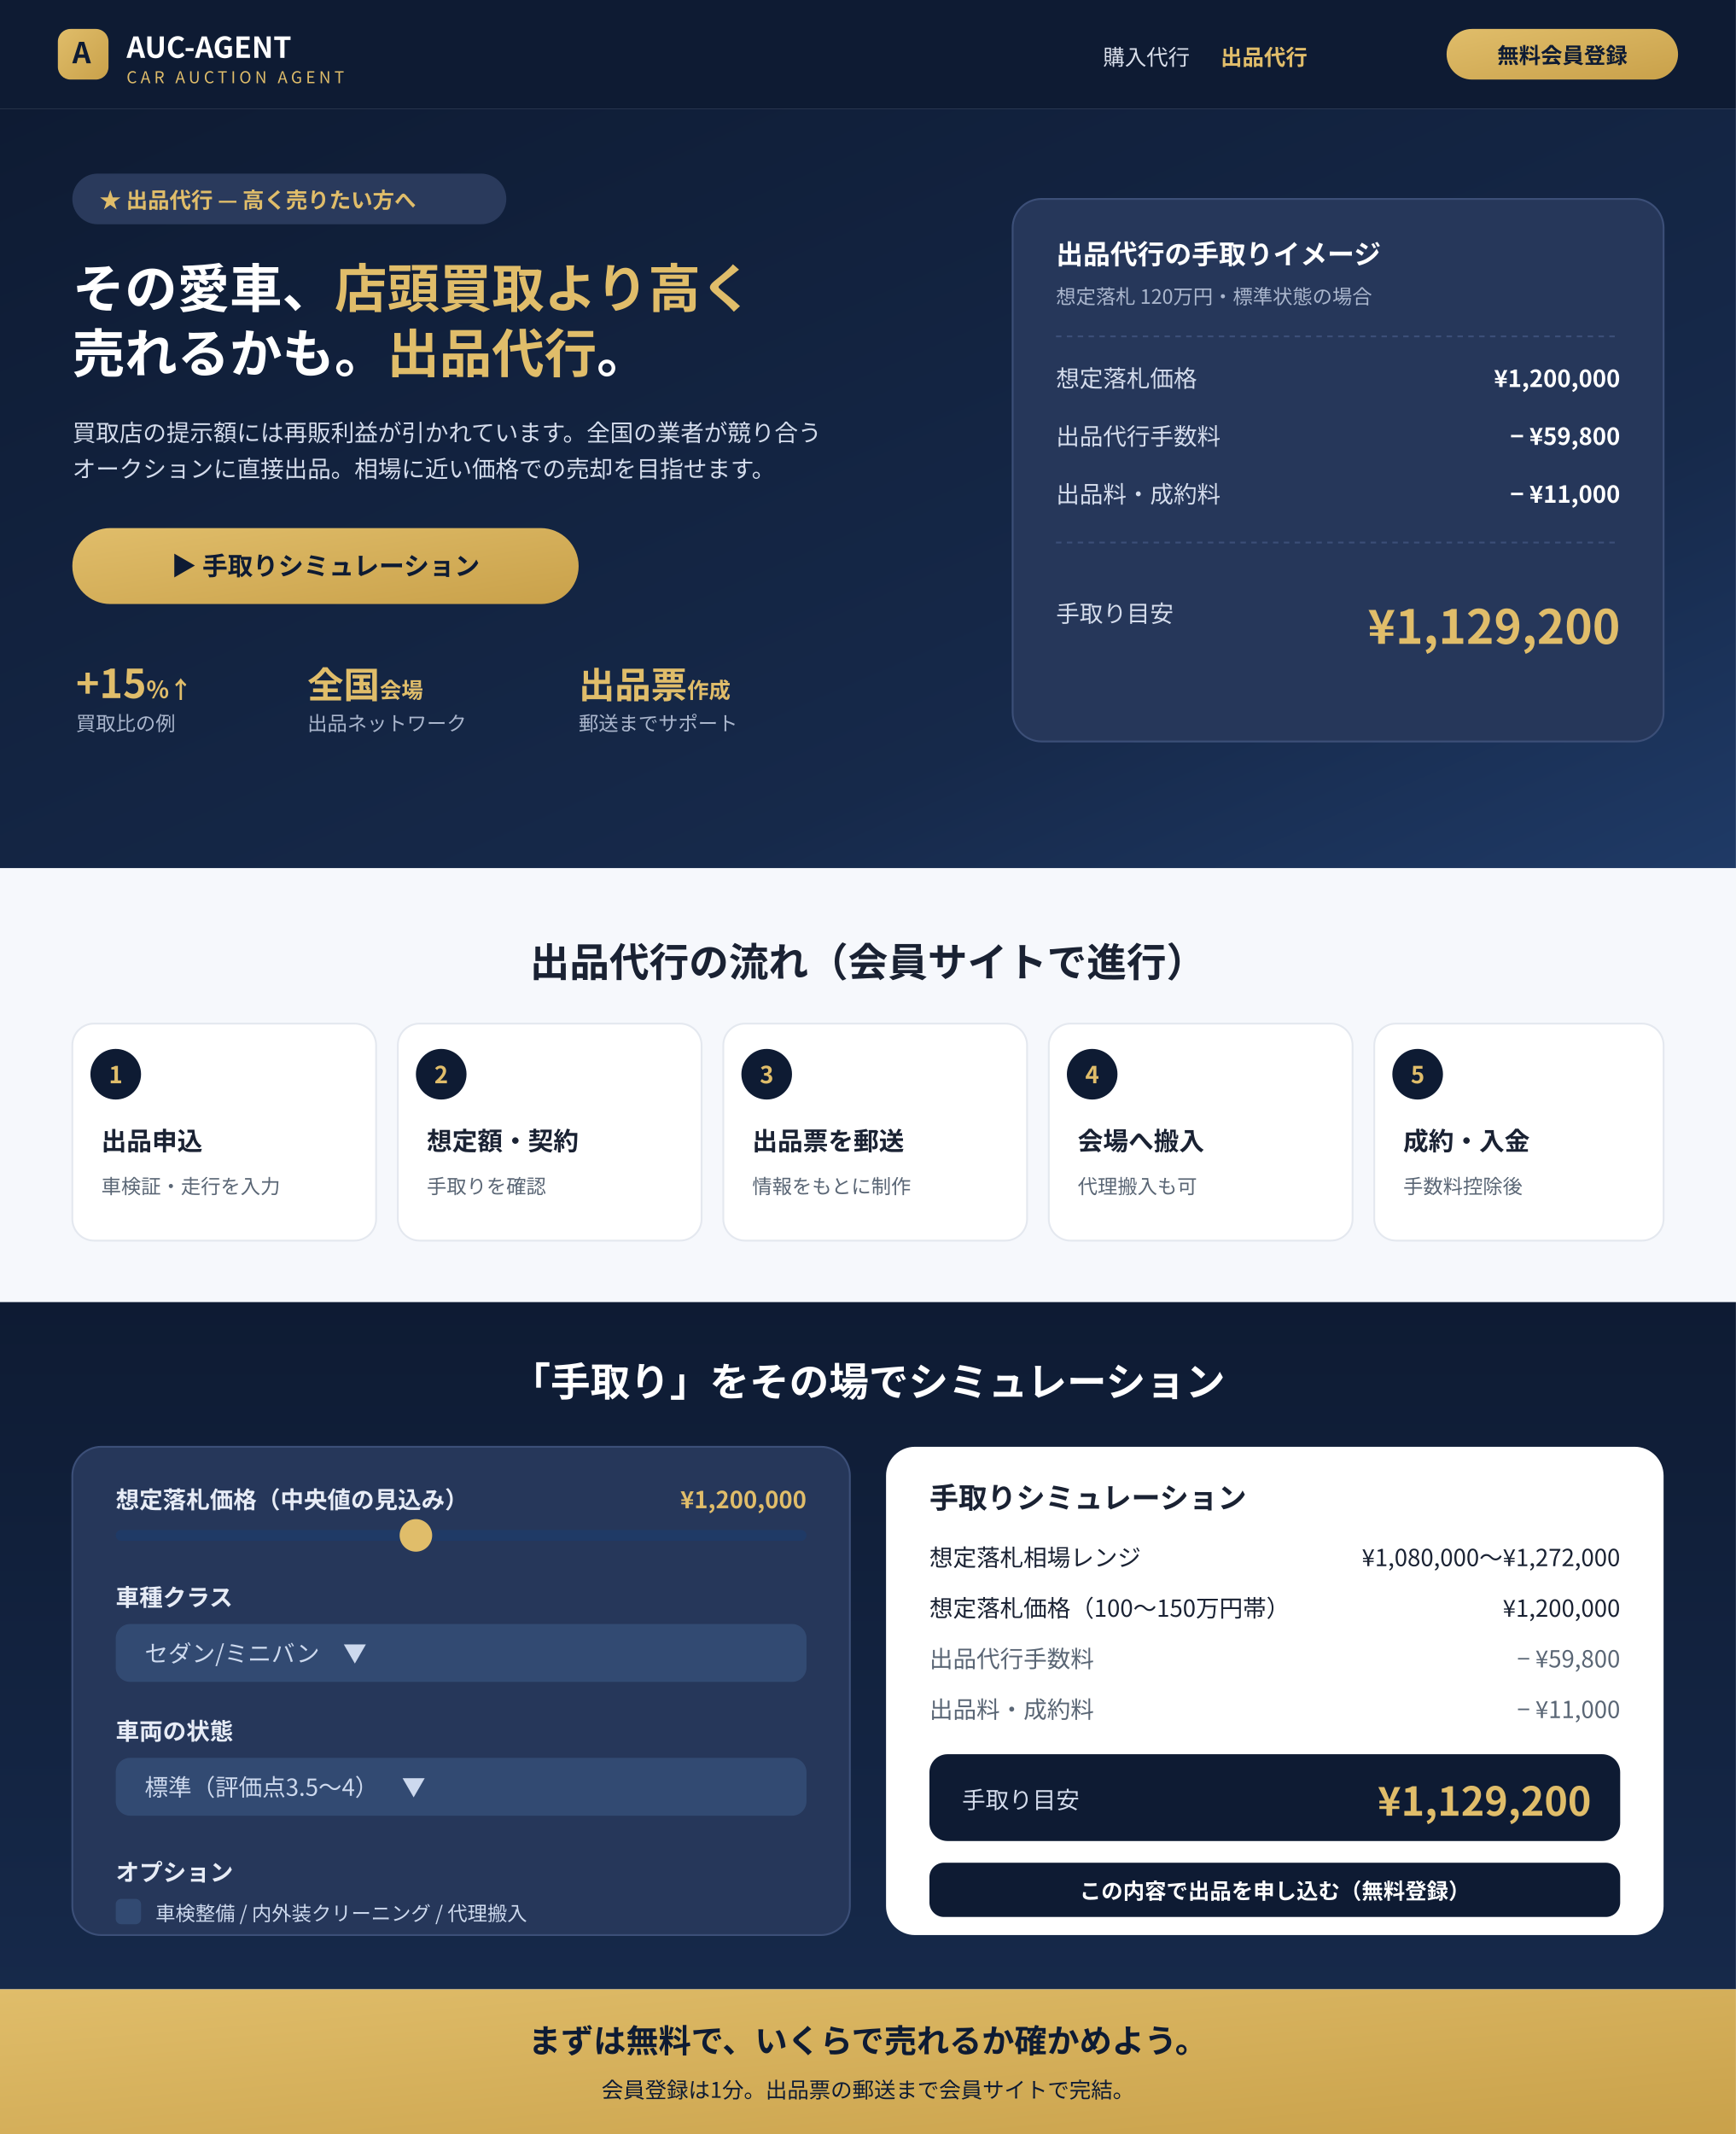
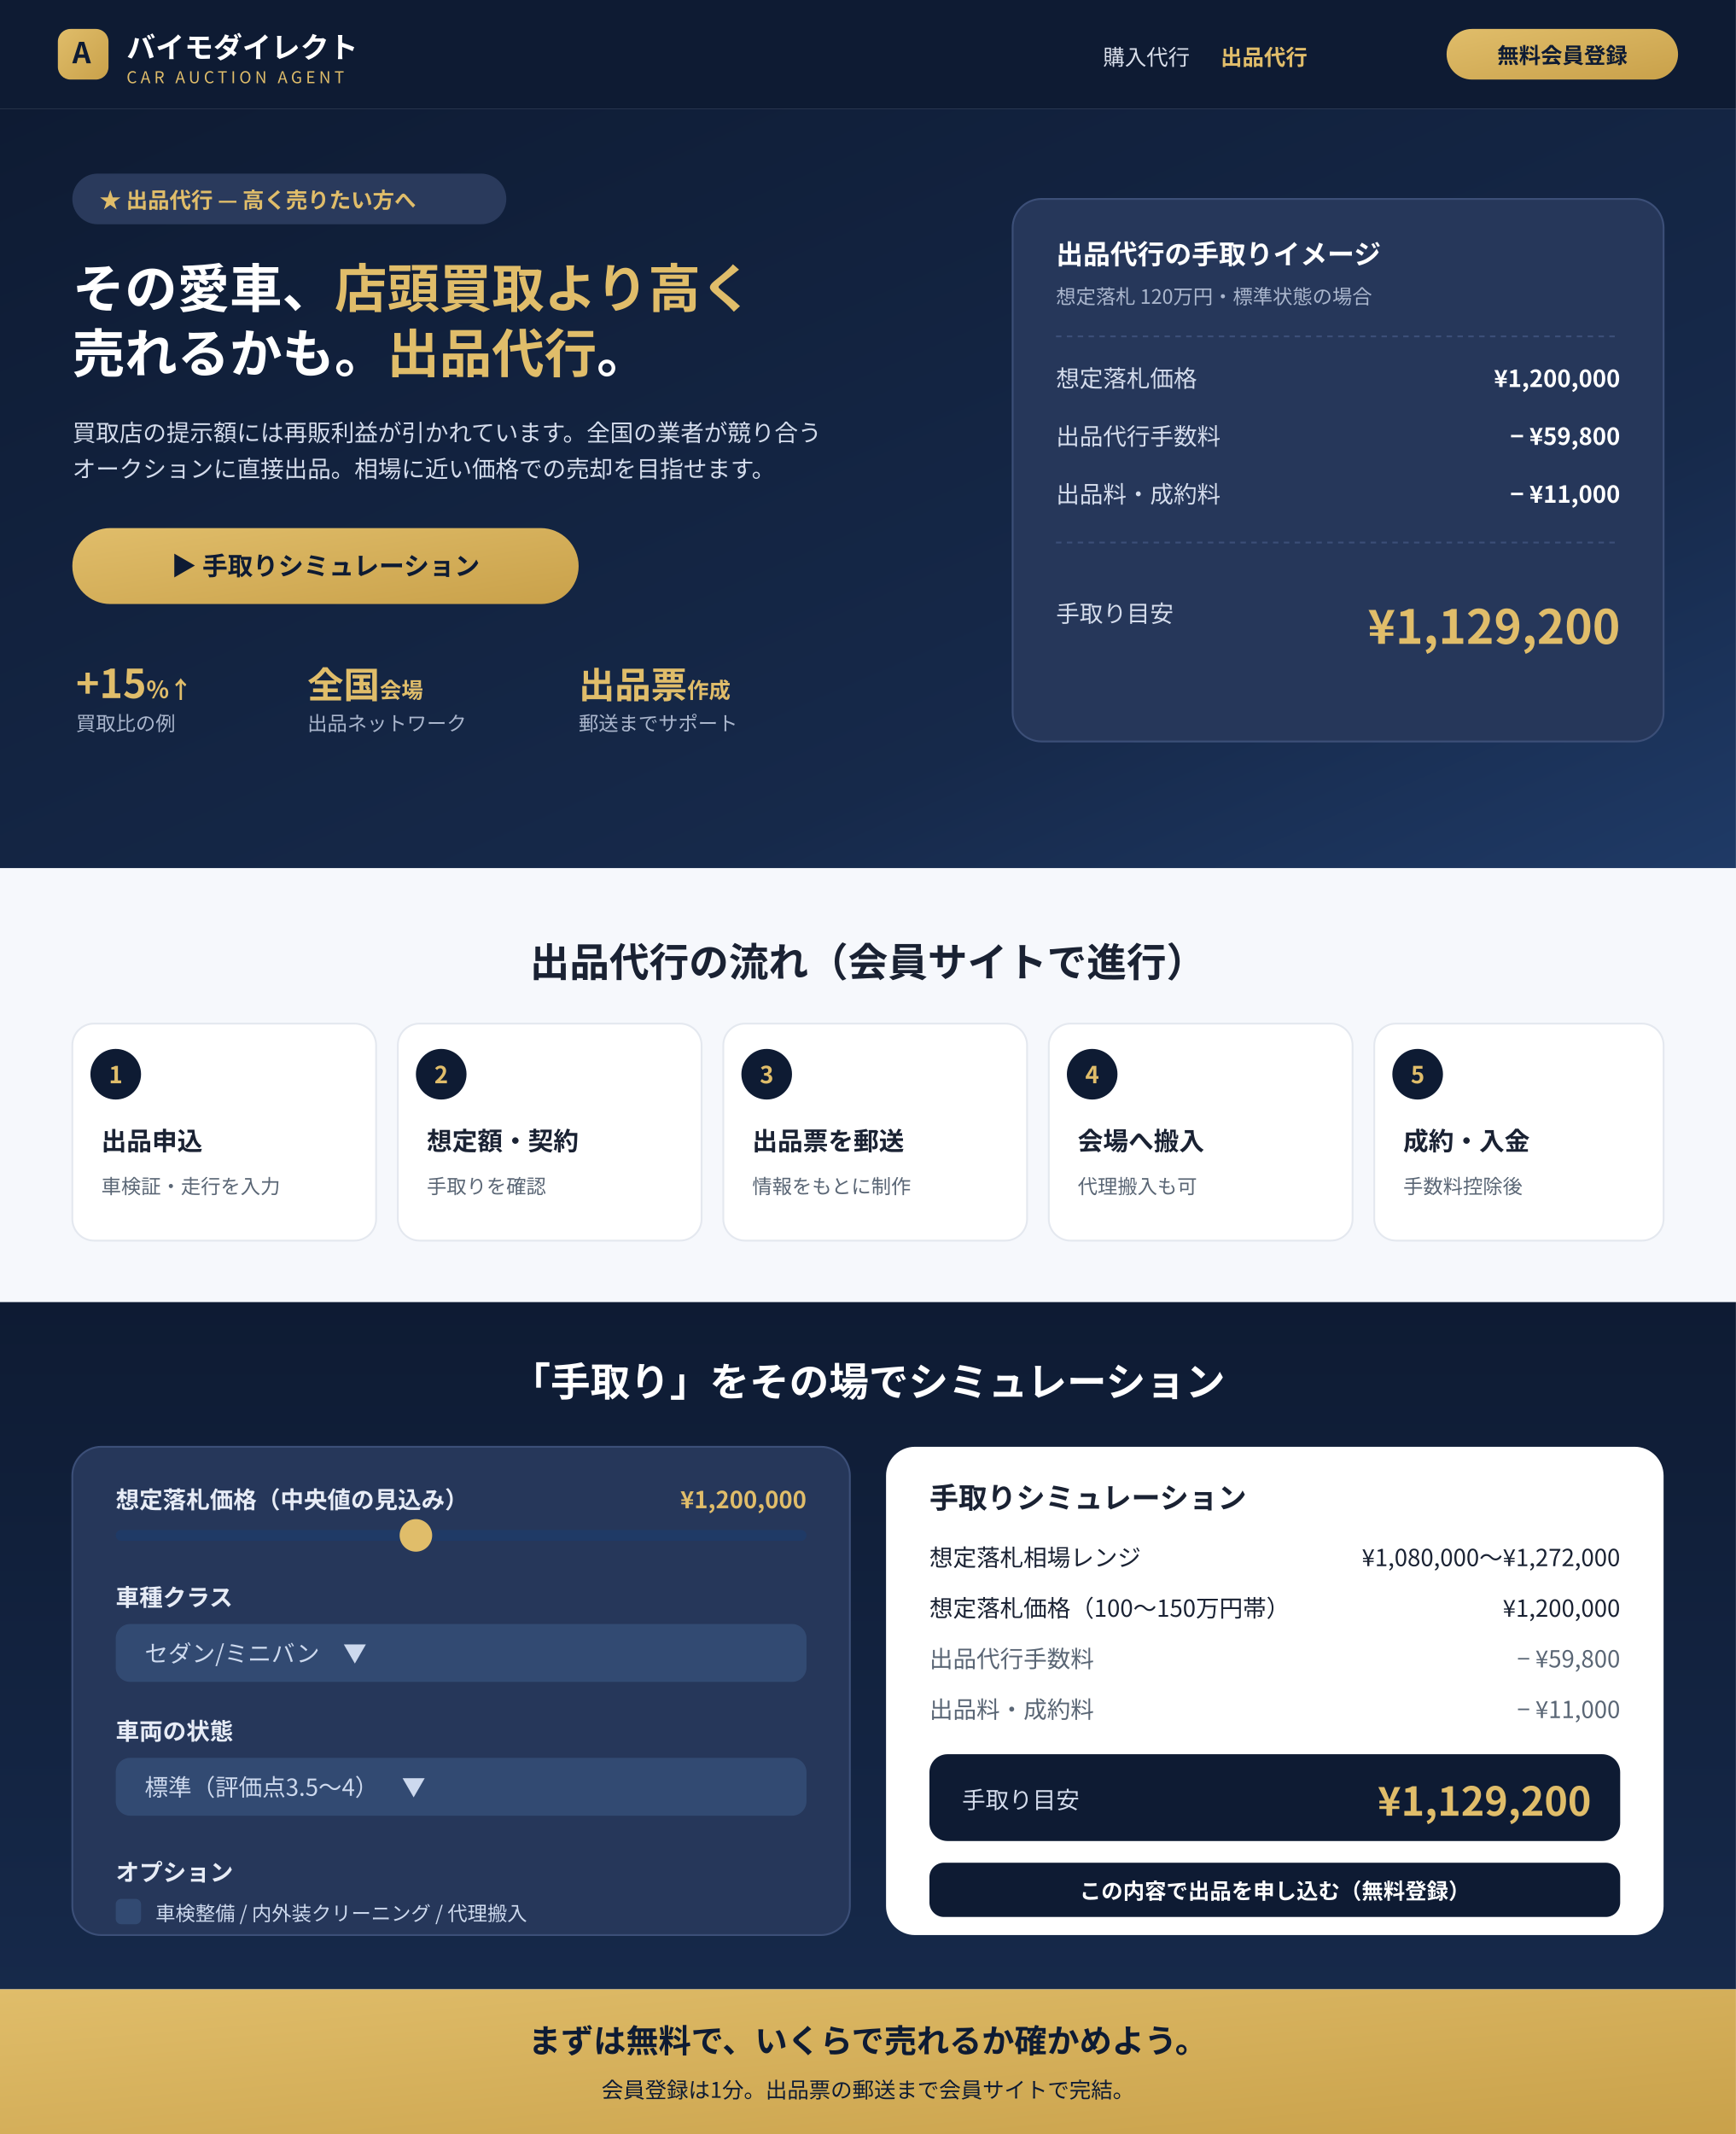
<svg xmlns="http://www.w3.org/2000/svg" width="960" height="1180" viewBox="0 0 960 1180" font-family="'Noto Sans CJK JP','IPAGothic',sans-serif">
  <defs>
    <linearGradient id="hero" x1="0" y1="0" x2="1" y2="1">
      <stop offset="0" stop-color="#0e1b33" />
      <stop offset="0.7" stop-color="#16294a" />
      <stop offset="1" stop-color="#1f3a66" />
    </linearGradient>
    <linearGradient id="gold" x1="0" y1="0" x2="1" y2="1">
      <stop offset="0" stop-color="#e0bd6a" />
      <stop offset="1" stop-color="#c9a14a" />
    </linearGradient>
    <linearGradient id="sim" x1="0" y1="0" x2="0" y2="1">
      <stop offset="0" stop-color="#0e1b33" />
      <stop offset="1" stop-color="#16294a" />
    </linearGradient>
  </defs>
  <rect width="960" height="1180" fill="#f6f8fc" />
  <rect width="960" height="60" fill="#0e1b33" />
  <rect x="32" y="16" width="28" height="28" rx="7" fill="url(#gold)" />
  <text x="40" y="35" fill="#0e1b33" font-size="16" font-weight="900">A</text>
-   <text x="70" y="32" fill="#fff" font-size="16" font-weight="800">AUC-AGENT</text>
+   <text x="70" y="32" fill="#fff" font-size="16" font-weight="800">バイモダイレクト</text>
  <text x="70" y="46" fill="#e0bd6a" font-size="9" letter-spacing="2">CAR AUCTION AGENT</text>
  <text x="610" y="36" fill="#d8deea" font-size="12">購入代行</text>
  <text x="675" y="36" fill="#e0bd6a" font-size="12" font-weight="700">出品代行</text>
  <rect x="800" y="16" width="128" height="28" rx="14" fill="url(#gold)" />
  <text x="864" y="35" fill="#0e1b33" font-size="12" font-weight="700" text-anchor="middle">無料会員登録</text>
  <rect x="0" y="60" width="960" height="420" fill="url(#hero)" />
  <rect x="40" y="96" width="240" height="28" rx="14" fill="#2a3a5c" />
  <text x="55" y="115" fill="#e0bd6a" font-size="12" font-weight="700">★ 出品代行 — 高く売りたい方へ</text>
  <text x="40" y="170" fill="#fff" font-size="29" font-weight="900">その愛車、<tspan fill="#e0bd6a">店頭買取より高く</tspan>
  </text>
  <text x="40" y="206" fill="#fff" font-size="29" font-weight="900">売れるかも。<tspan fill="#e0bd6a">出品代行</tspan>。</text>
  <text x="40" y="244" fill="#d4dcec" font-size="13">買取店の提示額には再販利益が引かれています。全国の業者が競り合う</text>
  <text x="40" y="264" fill="#d4dcec" font-size="13">オークションに直接出品。相場に近い価格での売却を目指せます。</text>
  <rect x="40" y="292" width="280" height="42" rx="21" fill="url(#gold)" />
  <text x="180" y="318" fill="#0e1b33" font-size="14" font-weight="700" text-anchor="middle">▶ 手取りシミュレーション</text>
  <text x="42" y="386" fill="#e0bd6a" font-size="22" font-weight="900">+15<tspan font-size="13">%↑</tspan>
  </text>
  <text x="42" y="404" fill="#aab6cd" font-size="11">買取比の例</text>
  <text x="170" y="386" fill="#e0bd6a" font-size="20" font-weight="900">全国<tspan font-size="12">会場</tspan>
  </text>
  <text x="170" y="404" fill="#aab6cd" font-size="11">出品ネットワーク</text>
  <text x="320" y="386" fill="#e0bd6a" font-size="20" font-weight="900">出品票<tspan font-size="12">作成</tspan>
  </text>
  <text x="320" y="404" fill="#aab6cd" font-size="11">郵送までサポート</text>
  <rect x="560" y="110" width="360" height="300" rx="16" fill="#26375a" stroke="#3c4f78" />
  <text x="584" y="146" fill="#fff" font-size="15" font-weight="700">出品代行の手取りイメージ</text>
  <text x="584" y="168" fill="#aab6cd" font-size="11">想定落札 120万円・標準状態の場合</text>
  <line x1="584" y1="186" x2="896" y2="186" stroke="#3c4f78" stroke-dasharray="3 3" />
  <text x="584" y="214" fill="#d4dcec" font-size="13">想定落札価格</text>
  <text x="896" y="214" fill="#fff" font-size="13" font-weight="700" text-anchor="end">¥1,200,000</text>
  <text x="584" y="246" fill="#d4dcec" font-size="13">出品代行手数料</text>
  <text x="896" y="246" fill="#fff" font-size="13" font-weight="700" text-anchor="end">− ¥59,800</text>
  <text x="584" y="278" fill="#d4dcec" font-size="13">出品料・成約料</text>
  <text x="896" y="278" fill="#fff" font-size="13" font-weight="700" text-anchor="end">− ¥11,000</text>
  <line x1="584" y1="300" x2="896" y2="300" stroke="#3c4f78" stroke-dasharray="3 3" />
  <text x="584" y="344" fill="#d4dcec" font-size="13">手取り目安</text>
  <text x="896" y="356" fill="#e0bd6a" font-size="26" font-weight="900" text-anchor="end">¥1,129,200</text>
  <text x="480" y="540" fill="#1a2233" font-size="22" font-weight="900" text-anchor="middle">出品代行の流れ（会員サイトで進行）</text>
  <g>
    <rect x="40" y="566" width="168" height="120" rx="12" fill="#fff" stroke="#e4e8ef" />
    <circle cx="64" cy="594" r="14" fill="#0e1b33" />
    <text x="64" y="599" fill="#e0bd6a" font-size="13" font-weight="900" text-anchor="middle">1</text>
    <text x="56" y="636" fill="#1a2233" font-size="14" font-weight="800">出品申込</text>
    <text x="56" y="660" fill="#5a6675" font-size="11">車検証・走行を入力</text>
    <rect x="220" y="566" width="168" height="120" rx="12" fill="#fff" stroke="#e4e8ef" />
    <circle cx="244" cy="594" r="14" fill="#0e1b33" />
    <text x="244" y="599" fill="#e0bd6a" font-size="13" font-weight="900" text-anchor="middle">2</text>
    <text x="236" y="636" fill="#1a2233" font-size="14" font-weight="800">想定額・契約</text>
    <text x="236" y="660" fill="#5a6675" font-size="11">手取りを確認</text>
    <rect x="400" y="566" width="168" height="120" rx="12" fill="#fff" stroke="#e4e8ef" />
    <circle cx="424" cy="594" r="14" fill="#0e1b33" />
    <text x="424" y="599" fill="#e0bd6a" font-size="13" font-weight="900" text-anchor="middle">3</text>
    <text x="416" y="636" fill="#1a2233" font-size="14" font-weight="800">出品票を郵送</text>
    <text x="416" y="660" fill="#5a6675" font-size="11">情報をもとに制作</text>
    <rect x="580" y="566" width="168" height="120" rx="12" fill="#fff" stroke="#e4e8ef" />
    <circle cx="604" cy="594" r="14" fill="#0e1b33" />
    <text x="604" y="599" fill="#e0bd6a" font-size="13" font-weight="900" text-anchor="middle">4</text>
    <text x="596" y="636" fill="#1a2233" font-size="14" font-weight="800">会場へ搬入</text>
    <text x="596" y="660" fill="#5a6675" font-size="11">代理搬入も可</text>
    <rect x="760" y="566" width="160" height="120" rx="12" fill="#fff" stroke="#e4e8ef" />
    <circle cx="784" cy="594" r="14" fill="#0e1b33" />
    <text x="784" y="599" fill="#e0bd6a" font-size="13" font-weight="900" text-anchor="middle">5</text>
    <text x="776" y="636" fill="#1a2233" font-size="14" font-weight="800">成約・入金</text>
    <text x="776" y="660" fill="#5a6675" font-size="11">手数料控除後</text>
  </g>
  <rect x="0" y="720" width="960" height="380" fill="url(#sim)" />
  <text x="480" y="772" fill="#fff" font-size="22" font-weight="900" text-anchor="middle">「手取り」をその場でシミュレーション</text>
  <rect x="40" y="800" width="430" height="270" rx="16" fill="#26375a" stroke="#3c4f78" />
  <text x="64" y="834" fill="#e7ecf6" font-size="13" font-weight="700">想定落札価格（中央値の見込み）</text>
  <text x="446" y="834" fill="#e0bd6a" font-size="13" font-weight="700" text-anchor="end">¥1,200,000</text>
  <rect x="64" y="846" width="382" height="6" rx="3" fill="#1f3a66" />
  <circle cx="230" cy="849" r="9" fill="#e0bd6a" />
  <text x="64" y="888" fill="#e7ecf6" font-size="13" font-weight="700">車種クラス</text>
  <rect x="64" y="898" width="382" height="32" rx="8" fill="#324a72" />
  <text x="80" y="919" fill="#cdd9ee" font-size="13">セダン/ミニバン　▼</text>
  <text x="64" y="962" fill="#e7ecf6" font-size="13" font-weight="700">車両の状態</text>
  <rect x="64" y="972" width="382" height="32" rx="8" fill="#324a72" />
  <text x="80" y="993" fill="#cdd9ee" font-size="13">標準（評価点3.5〜4）　▼</text>
  <text x="64" y="1040" fill="#e7ecf6" font-size="13" font-weight="700">オプション</text>
  <rect x="64" y="1050" width="14" height="14" rx="3" fill="#324a72" />
  <text x="86" y="1062" fill="#cdd9ee" font-size="11">車検整備 / 内外装クリーニング / 代理搬入</text>
  <rect x="490" y="800" width="430" height="270" rx="16" fill="#fff" />
  <text x="514" y="834" fill="#1a2233" font-size="16" font-weight="800">手取りシミュレーション</text>
  <text x="514" y="866" fill="#1a2233" font-size="13">想定落札相場レンジ</text>
  <text x="896" y="866" fill="#1a2233" font-size="13" text-anchor="end">¥1,080,000〜¥1,272,000</text>
  <text x="514" y="894" fill="#1a2233" font-size="13">想定落札価格（100〜150万円帯）</text>
  <text x="896" y="894" fill="#1a2233" font-size="13" text-anchor="end">¥1,200,000</text>
  <text x="514" y="922" fill="#5a6675" font-size="13">出品代行手数料</text>
  <text x="896" y="922" fill="#5a6675" font-size="13" text-anchor="end">− ¥59,800</text>
  <text x="514" y="950" fill="#5a6675" font-size="13">出品料・成約料</text>
  <text x="896" y="950" fill="#5a6675" font-size="13" text-anchor="end">− ¥11,000</text>
  <rect x="514" y="970" width="382" height="48" rx="10" fill="#0e1b33" />
  <text x="532" y="1000" fill="#d4dcec" font-size="13">手取り目安</text>
  <text x="880" y="1004" fill="#e0bd6a" font-size="22" font-weight="900" text-anchor="end">¥1,129,200</text>
  <rect x="514" y="1030" width="382" height="30" rx="8" fill="#0e1b33" />
  <text x="705" y="1050" fill="#fff" font-size="12" font-weight="700" text-anchor="middle">この内容で出品を申し込む（無料登録）</text>
  <rect x="0" y="1100" width="960" height="80" fill="url(#gold)" />
  <text x="480" y="1135" fill="#0e1b33" font-size="18" font-weight="900" text-anchor="middle">まずは無料で、いくらで売れるか確かめよう。</text>
  <text x="480" y="1160" fill="#0e1b33" font-size="12" text-anchor="middle">会員登録は1分。出品票の郵送まで会員サイトで完結。</text>
</svg>
